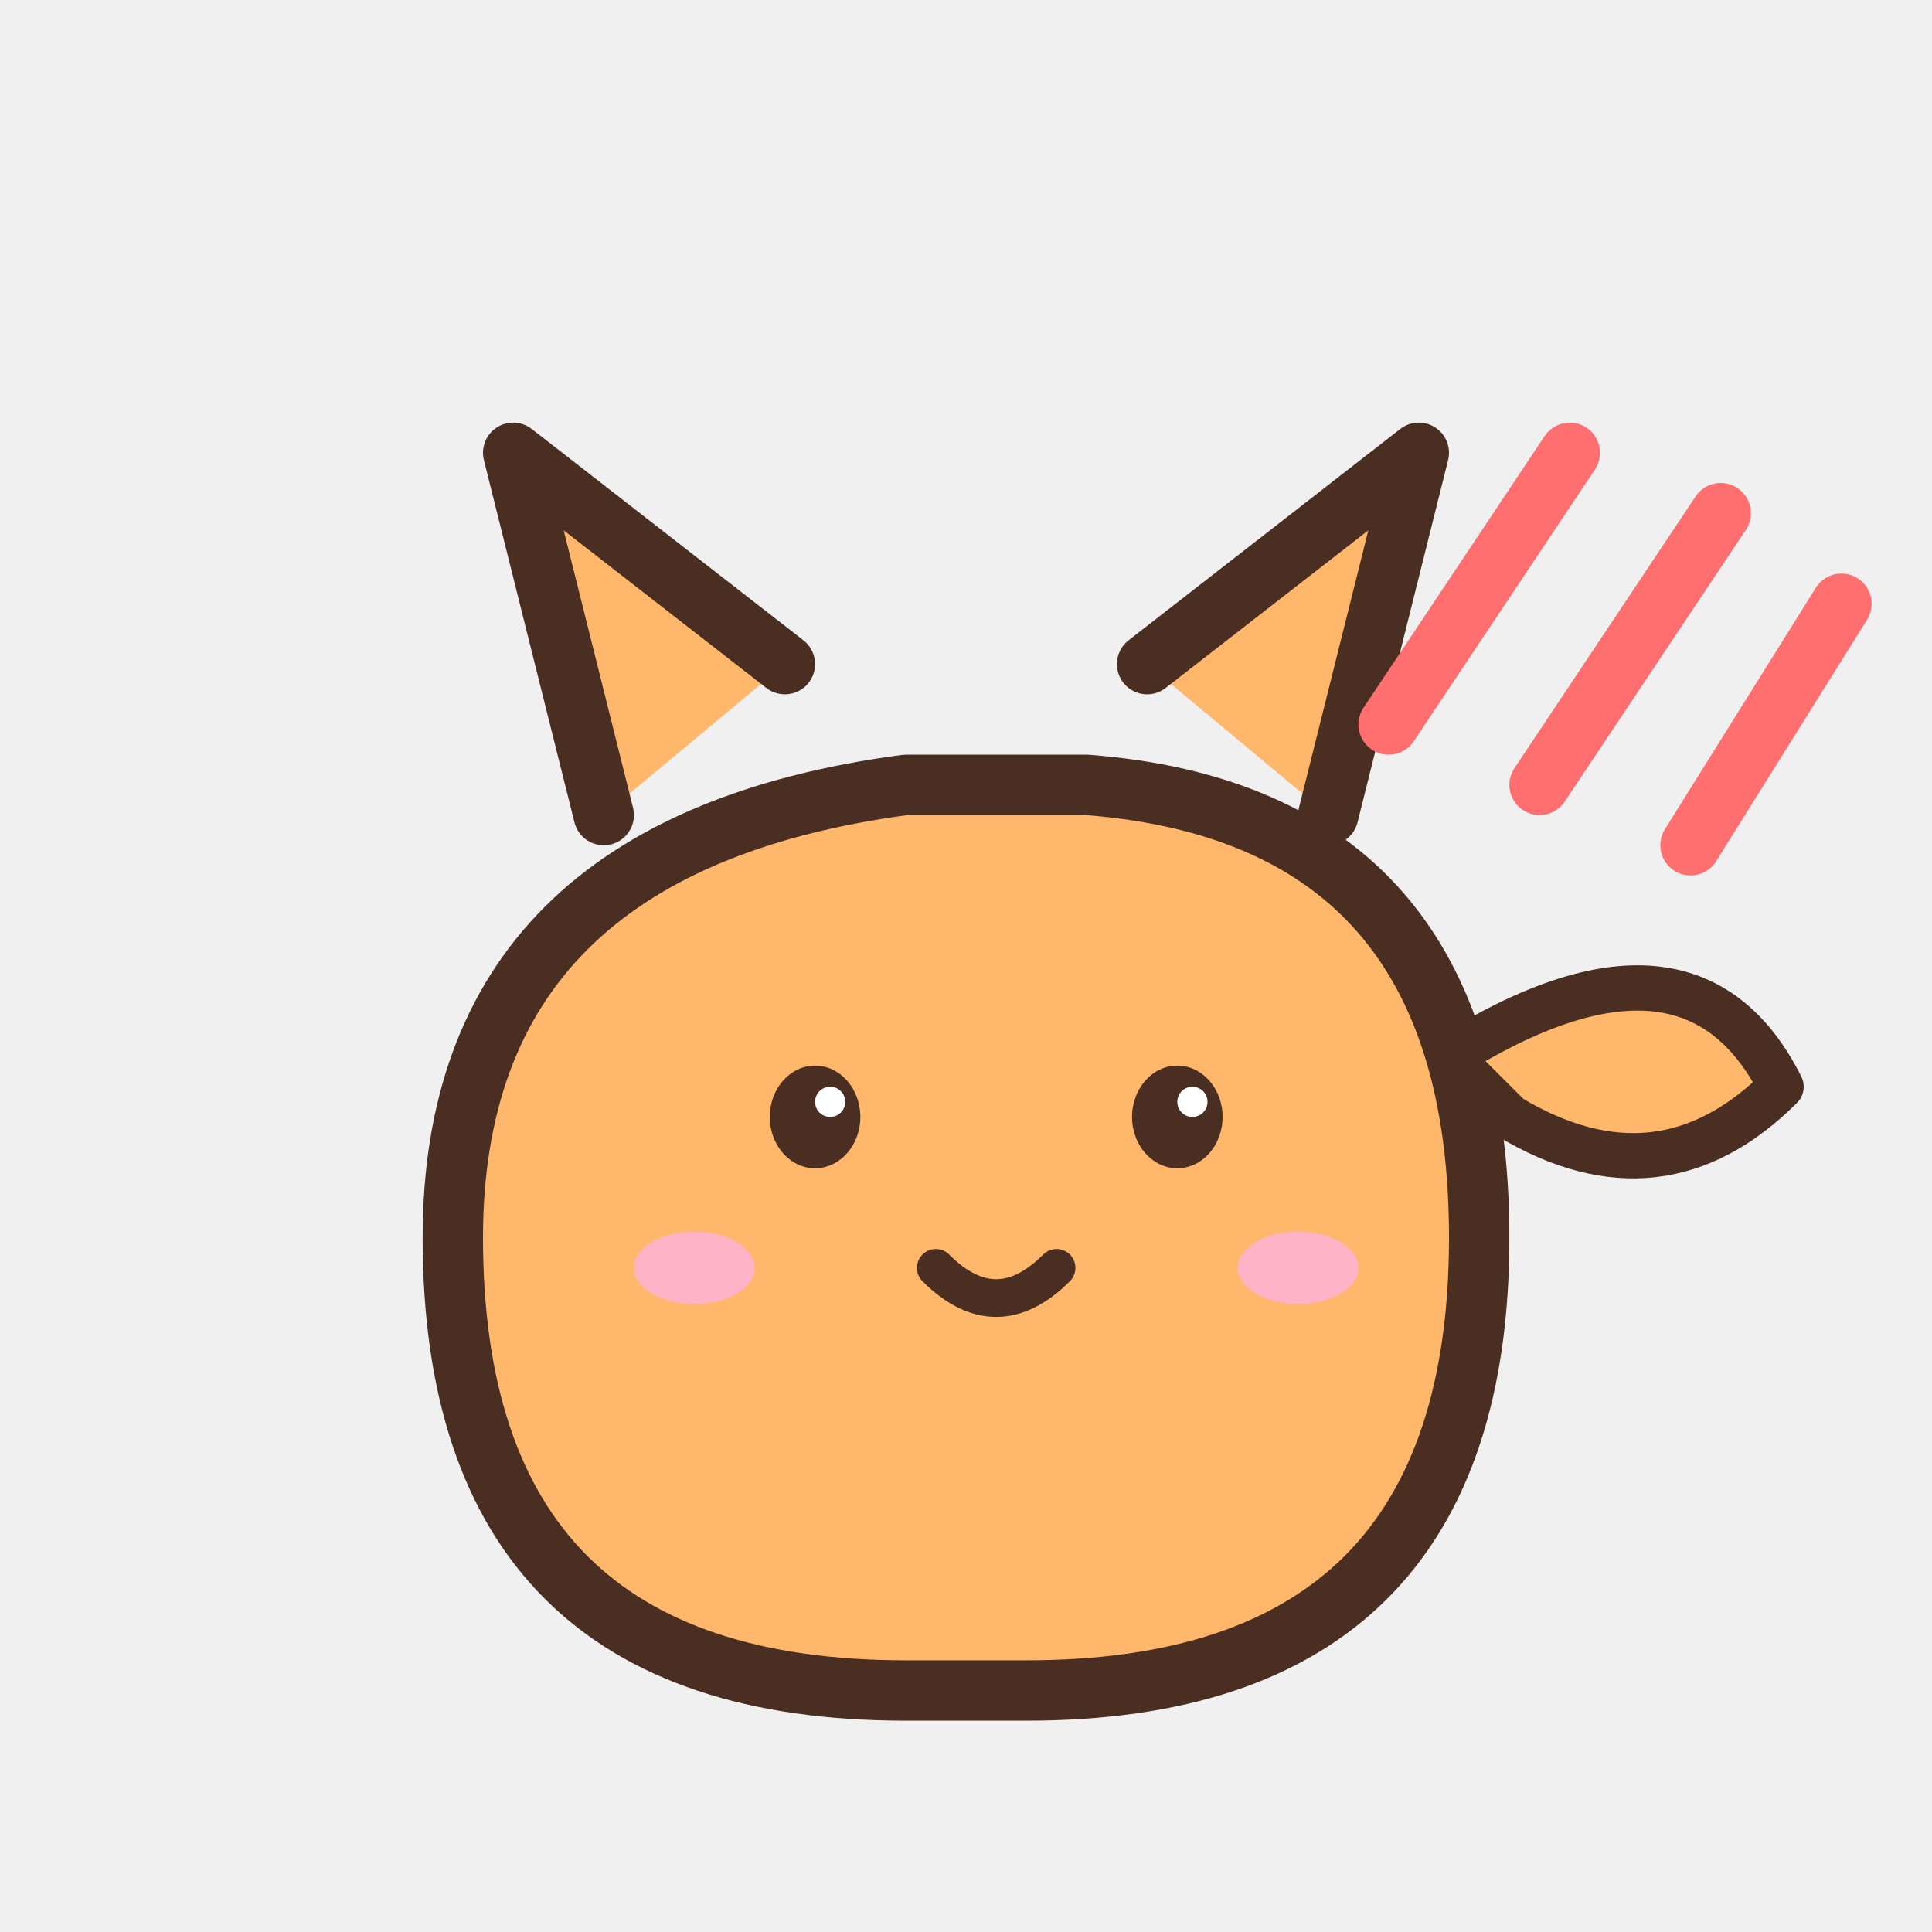
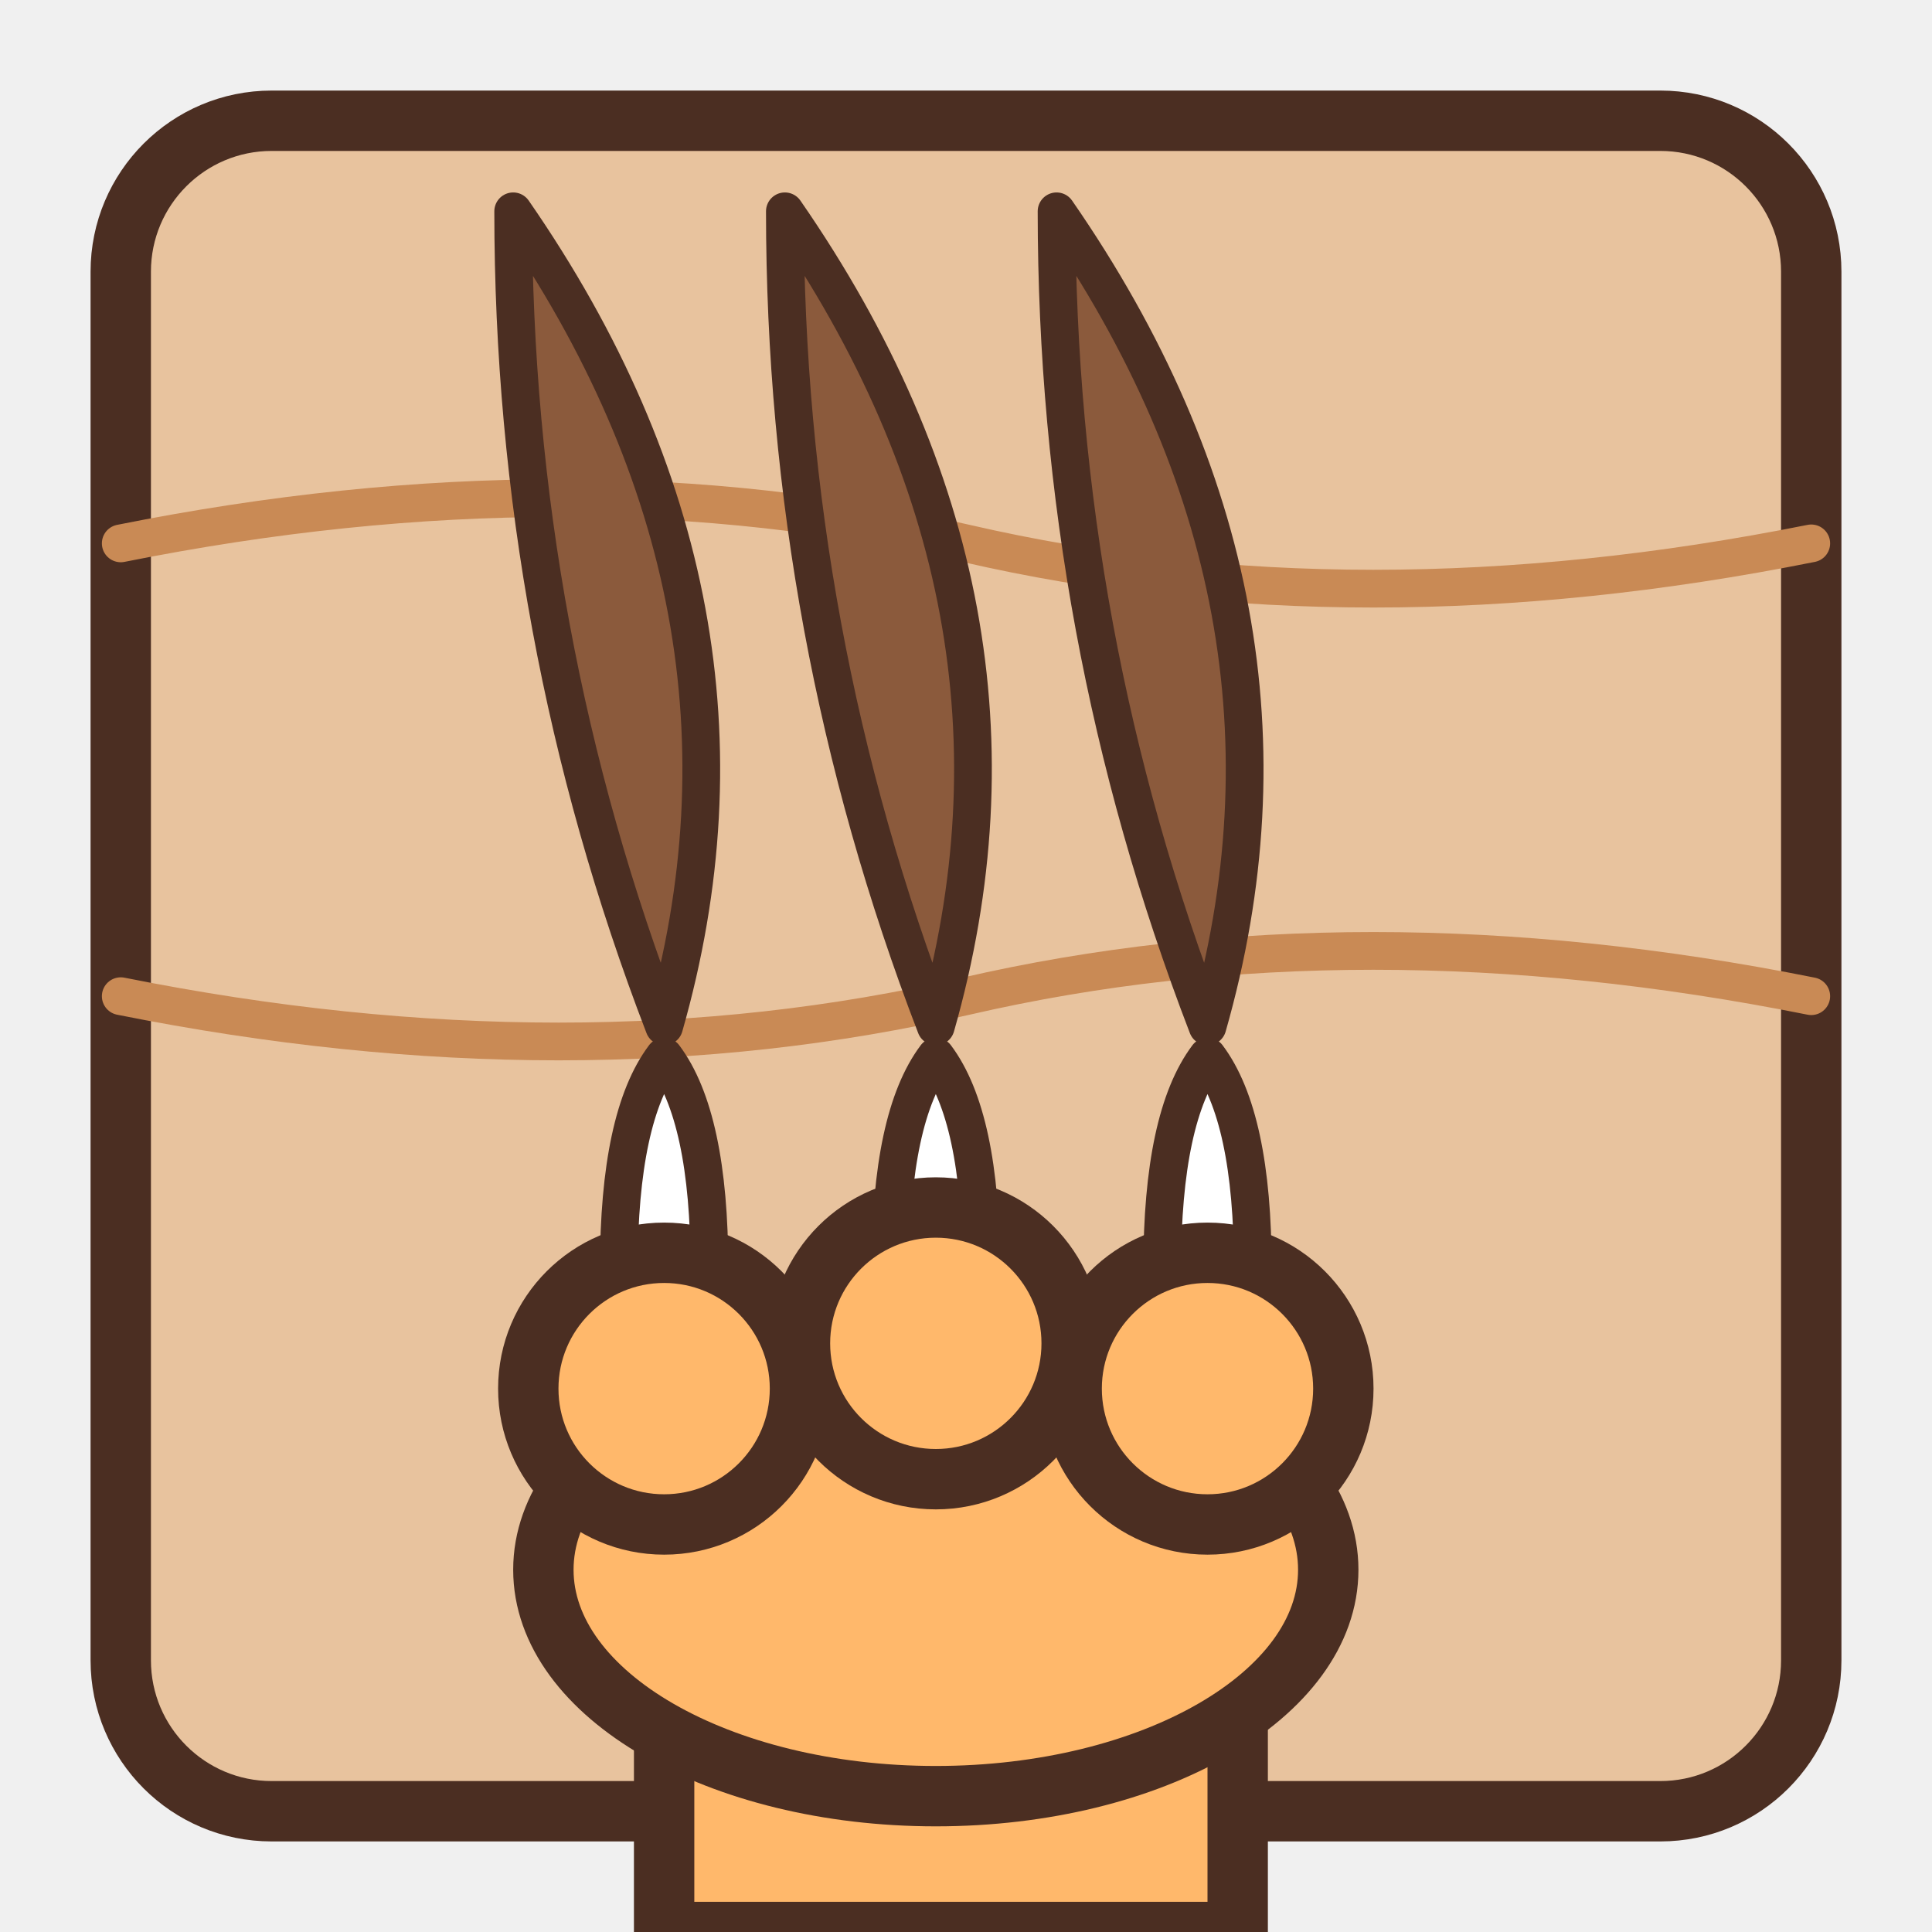
<svg xmlns="http://www.w3.org/2000/svg" viewBox="0 0 128 128">
  <g stroke="#4b2e22" stroke-width="4" stroke-linejoin="round" stroke-linecap="round">
-     <path d="M60 112q-30 0-30-30 0-26 30-30h12q26 2 26 30 0 30-30 30Z" fill="#ffb86b" />
-     <path d="M40 54 34 30l18 14M88 54l6-24-18 14" fill="#ffb86b" />
-     <ellipse cx="54" cy="74" rx="3.0" ry="3.4" fill="#4b2e22" stroke="none" />
-     <circle cx="55.0" cy="73.0" r="1.0" fill="#fff" stroke="none" />
-     <ellipse cx="78" cy="74" rx="3.0" ry="3.4" fill="#4b2e22" stroke="none" />
-     <circle cx="79.0" cy="73.0" r="1.0" fill="#fff" stroke="none" />
-     <ellipse cx="46" cy="84" rx="4.0" ry="2.4" fill="#ffb3c6" stroke="none" />
-     <ellipse cx="86" cy="84" rx="4.0" ry="2.4" fill="#ffb3c6" stroke="none" />
-     <path d="M62.0 84q4.0 4.0 8 0" fill="none" stroke-width="2.5" />
-     <path d="M96 70q16-10 22 2-8 8-18 2Z" fill="#ffb86b" stroke-width="3" />
-     <path d="M104 30 92 48M114 34l-12 18M122 40l-10 16" stroke="#ff6f6f" stroke-width="4" />
+     <rect x="8" y="8" width="112" height="112" rx="10" fill="#e8c39e" />
+     <path d="M8 36q30-6 56 0t56 0M8 66q30 6 56 0t56 0" fill="none" stroke="#c98a55" stroke-width="2.5" />
+     <path d="M34 14Q52 40 44 68Q34 42 34 14Z" fill="#8b5a3c" stroke-width="2.5" />
+     <path d="M52 14Q70 40 62 68Q52 42 52 14Z" fill="#8b5a3c" stroke-width="2.5" />
+     <path d="M70 14Q88 40 80 68Q70 42 70 14Z" fill="#8b5a3c" stroke-width="2.5" />
+     <path d="M44 128V104h38v24Z" fill="#ffb86b" />
+     <path d="M41 84q0-10 3-14 3 4 3 14Z" fill="#ffffff" stroke-width="2.5" />
+     <path d="M59 84q0-10 3-14 3 4 3 14Z" fill="#ffffff" stroke-width="2.5" />
+     <path d="M77 84q0-10 3-14 3 4 3 14Z" fill="#ffffff" stroke-width="2.5" />
+     <ellipse cx="62" cy="104" rx="26" ry="15" fill="#ffb86b" />
+     <circle cx="44" cy="92" r="9" fill="#ffb86b" />
+     <circle cx="62" cy="89" r="9" fill="#ffb86b" />
+     <circle cx="80" cy="92" r="9" fill="#ffb86b" />
  </g>
</svg>
